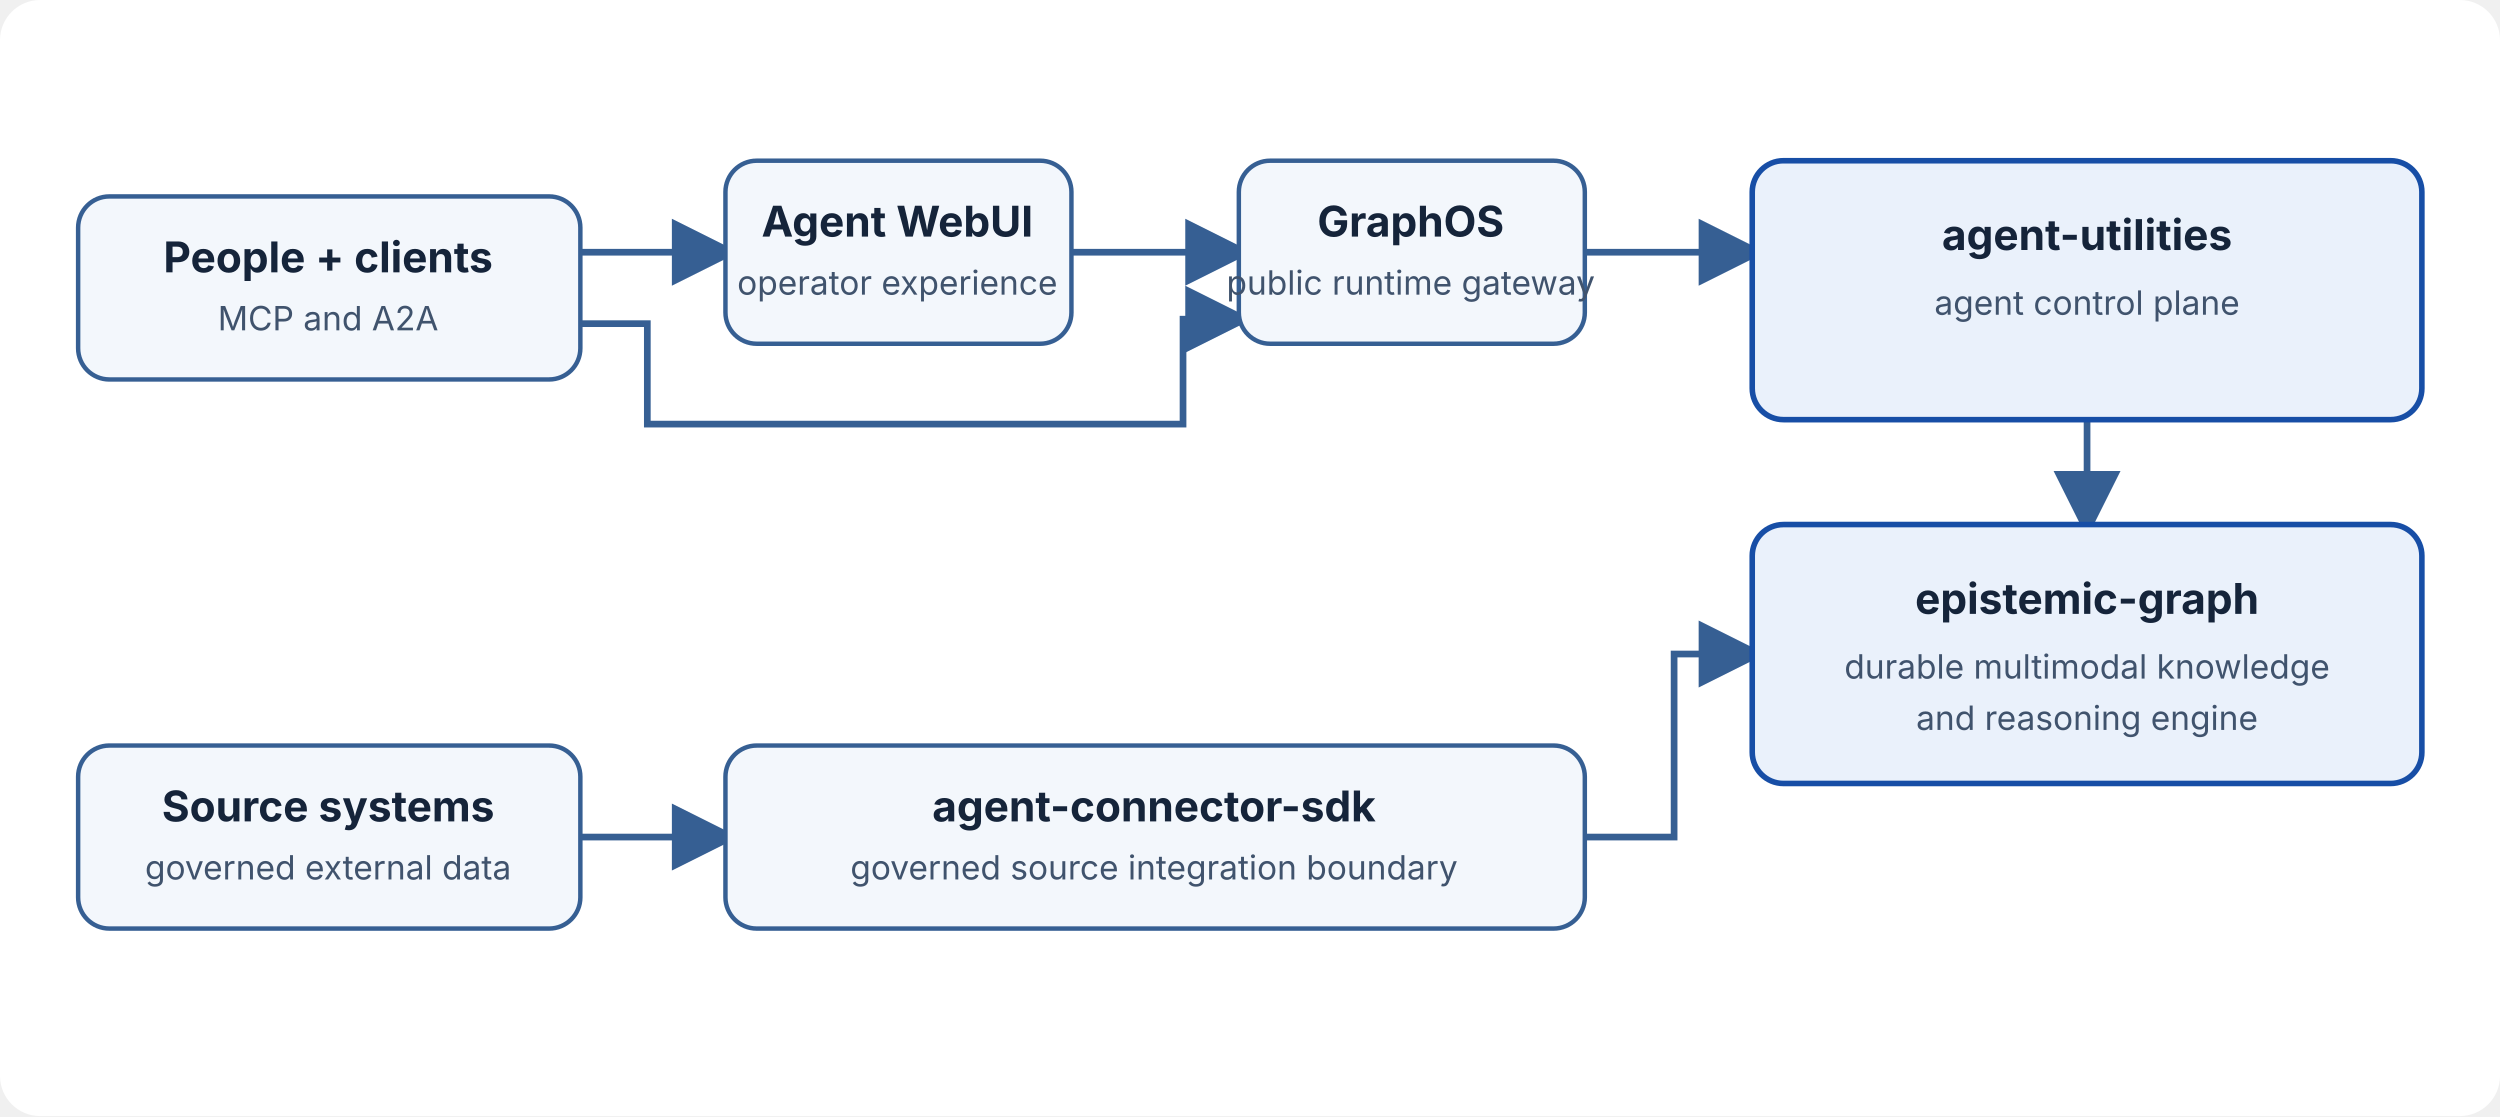
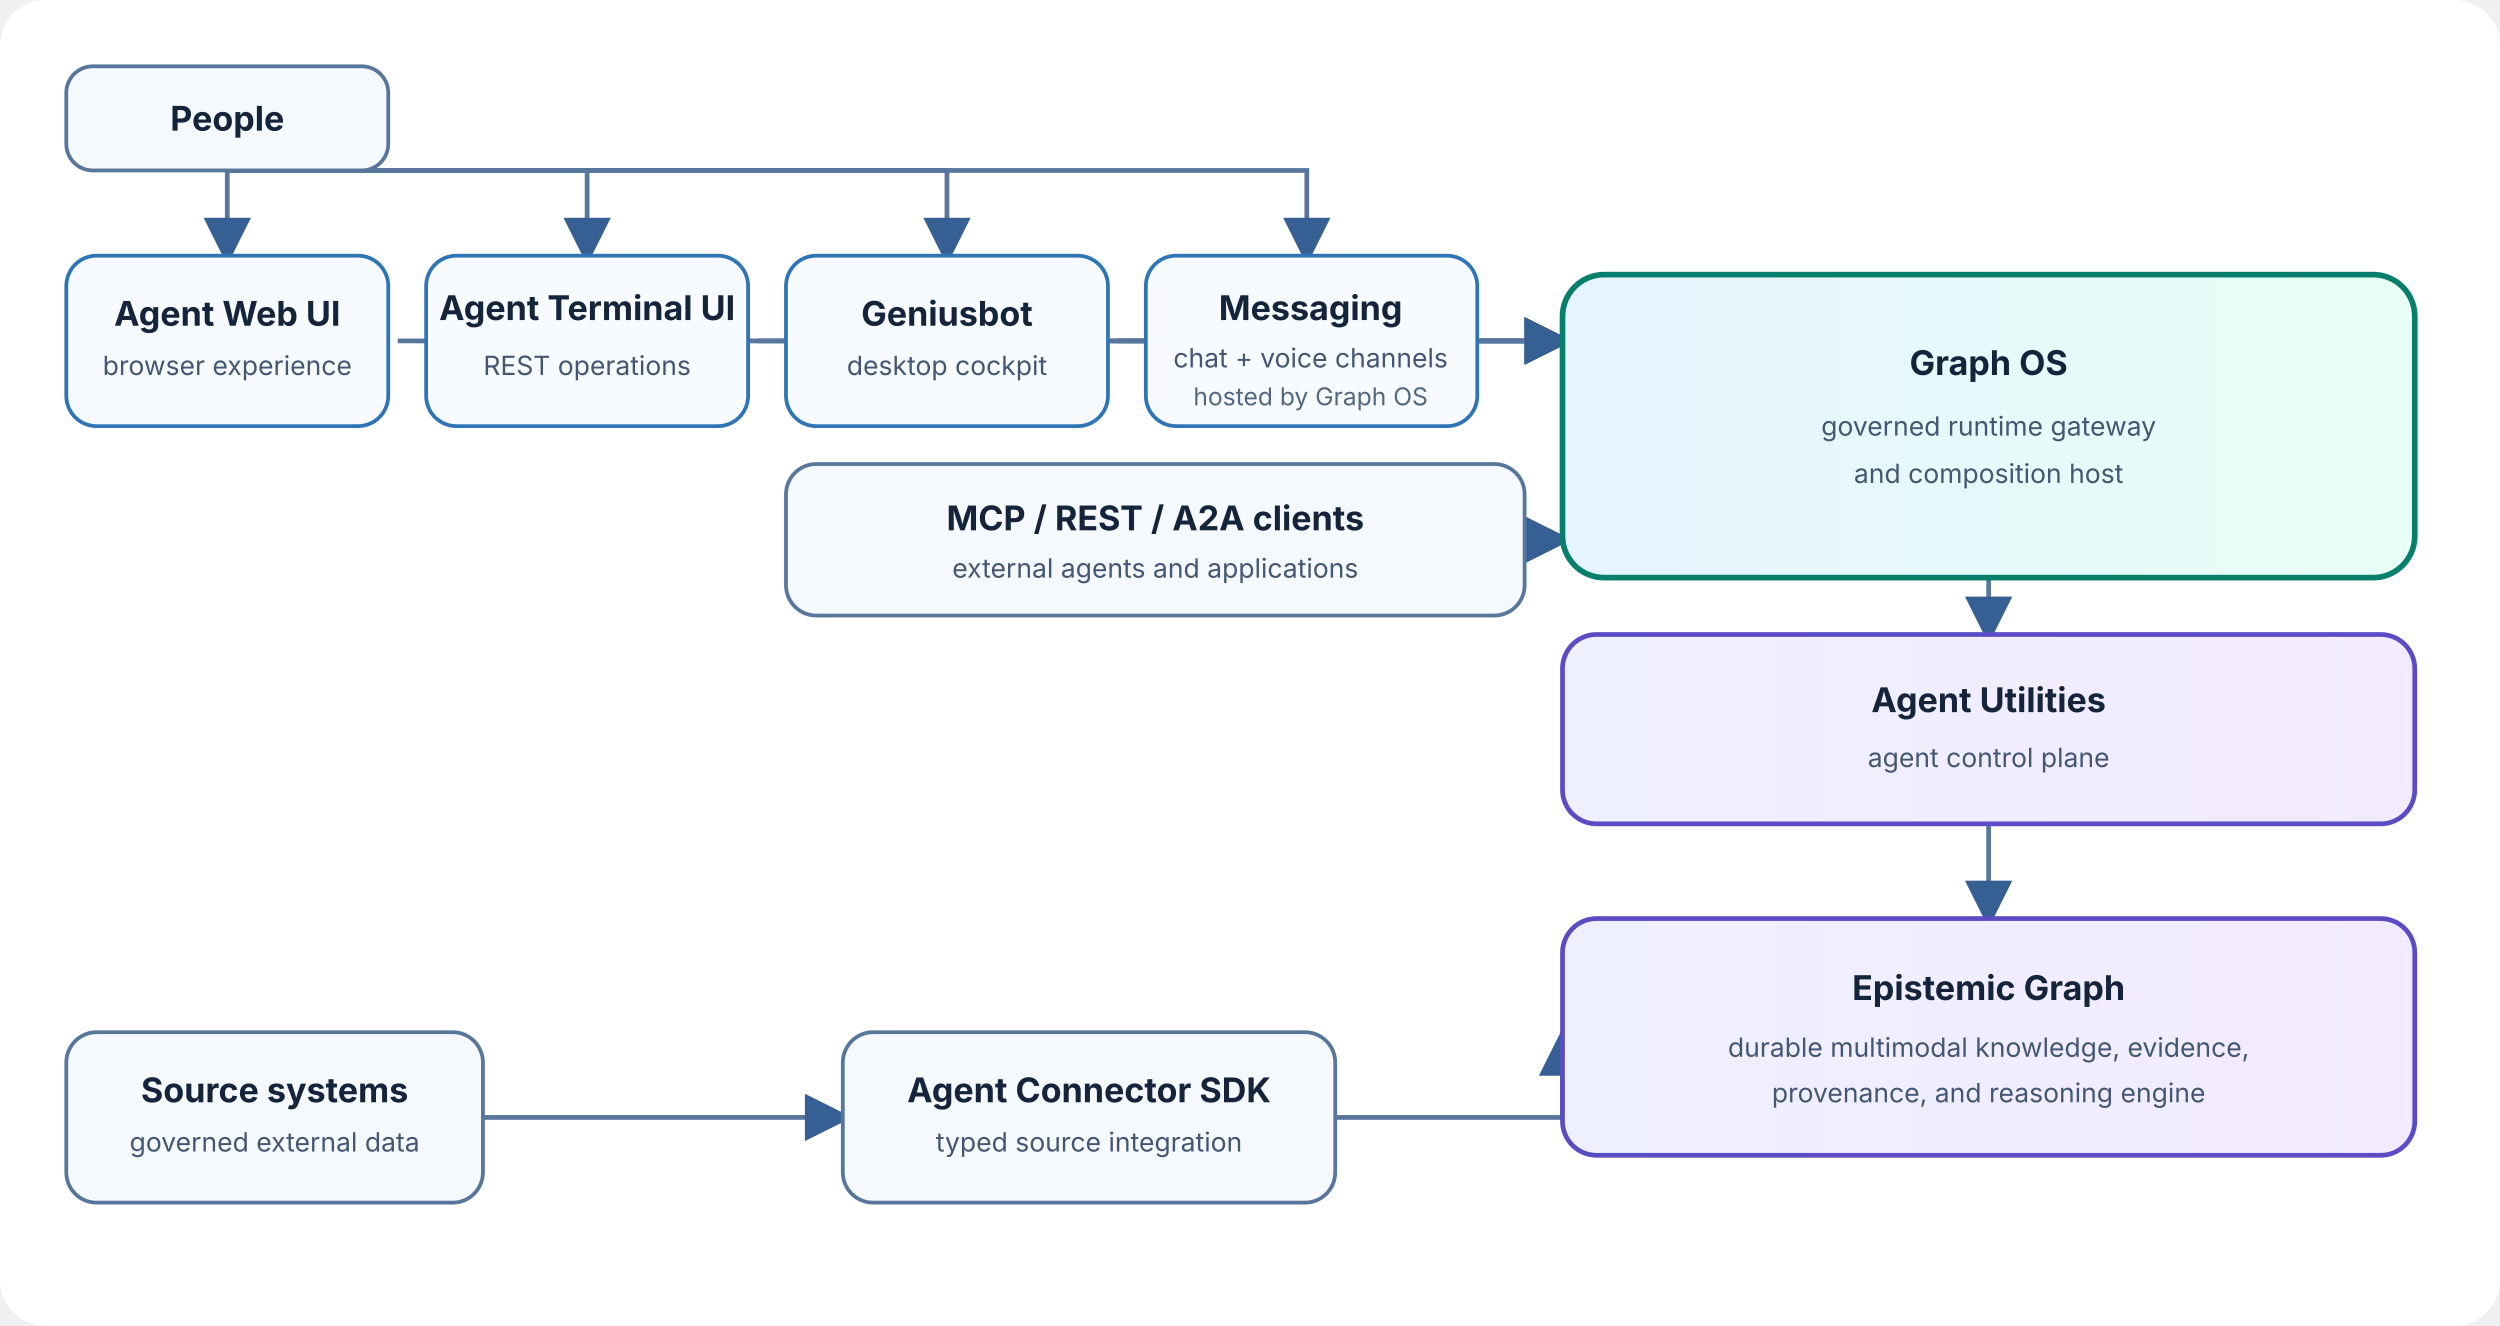
- <svg xmlns="http://www.w3.org/2000/svg" viewBox="0 0 1120 500" role="img" aria-labelledby="diagram-title diagram-description">
+ <svg xmlns="http://www.w3.org/2000/svg" viewBox="0 0 1320 700" role="img" aria-labelledby="diagram-title diagram-description">
  <defs>
+     <linearGradient id="gateway" x1="0" x2="1">
+       <stop stop-color="#e5f4ff" />
+       <stop offset="1" stop-color="#e7fff5" />
+     </linearGradient>
+     <linearGradient id="core" x1="0" x2="1">
+       <stop stop-color="#eef0ff" />
+       <stop offset="1" stop-color="#f3eaff" />
+     </linearGradient>
    <marker id="arrow" markerWidth="10" markerHeight="10" refX="8" refY="5" orient="auto" markerUnits="strokeWidth">
      <path d="M0 0 10 5 0 10z" fill="#365f93" />
    </marker>
    <style>
-       .box{fill:#f3f7fc;stroke:#365f93;stroke-width:2}
-       .box-accent{fill:#eaf1fb;stroke:#174ea6;stroke-width:2.5}
-       .label{font:700 19px system-ui,-apple-system,Segoe UI,sans-serif;fill:#15243a;text-anchor:middle}
-       .role{font:15px system-ui,-apple-system,Segoe UI,sans-serif;fill:#40536d;text-anchor:middle}
-       .arrow{fill:none;stroke:#365f93;stroke-width:3;marker-end:url(#arrow)}
+       .bg{fill:#fff}.box{fill:#f5f8fc;stroke:#58769b;stroke-width:2}.entry{fill:#f7fbff;stroke:#2f75b5;stroke-width:2}.gateway{fill:url(#gateway);stroke:#087f6d;stroke-width:3}.core{fill:url(#core);stroke:#5b4cc4;stroke-width:2.5}.label{font:700 18px system-ui,-apple-system,Segoe UI,sans-serif;fill:#14243b;text-anchor:middle}.role{font:14px system-ui,-apple-system,Segoe UI,sans-serif;fill:#435773;text-anchor:middle}.small{font:13px system-ui,-apple-system,Segoe UI,sans-serif;fill:#526780;text-anchor:middle}.arrow{fill:none;stroke:#58769b;stroke-width:2.5;marker-end:url(#arrow)}
+       @media(prefers-color-scheme:dark){.bg{fill:#0f1725}.box,.entry{fill:#172338}.label{fill:#f3f7ff}.role,.small{fill:#c5d2e3}}
    </style>
  </defs>
-   <rect width="1120" height="500" rx="18" fill="#fff" />
+   <rect class="bg" width="1320" height="700" rx="24" />
  <g class="arrow">
-     <path d="M260 113H325" />
-     <path d="M260 145H290V190H530V143H555" />
-     <path d="M480 113H555" />
-     <path d="M710 113H785" />
-     <path d="M935 188V235" />
-     <path d="M260 375H325" />
-     <path d="M710 375H750V293H785" />
+     <path d="M120 90V135" />
+     <path d="M120 90H310V135" />
+     <path d="M120 90H500V135" />
+     <path d="M120 90H690V135" />
+     <path d="M210 180H825" />
+     <path d="M400 180H825" />
+     <path d="M590 180H825" />
+     <path d="M780 180H825" />
+     <path d="M610 285H825" />
+     <path d="M1050 305V335" />
+     <path d="M1050 435V485" />
+     <path d="M255 590H445" />
+     <path d="M705 590H825V548" />
  </g>
  <g>
-     <rect class="box" x="35" y="88" width="225" height="82" rx="14" />
-     <text class="label" x="147" y="122">People + clients</text>
-     <text class="role" x="147" y="148">MCP and A2A</text>
-     <rect class="box" x="325" y="72" width="155" height="82" rx="14" />
-     <text class="label" x="402" y="106">Agent WebUI</text>
-     <text class="role" x="402" y="132">operator experience</text>
-     <rect class="box" x="555" y="72" width="155" height="82" rx="14" />
-     <text class="label" x="632" y="106">GraphOS</text>
-     <text class="role" x="632" y="132">public runtime gateway</text>
-     <rect class="box-accent" x="785" y="72" width="300" height="116" rx="14" />
-     <text class="label" x="935" y="112">agent-utilities</text>
-     <text class="role" x="935" y="141">agent control plane</text>
-     <rect class="box-accent" x="785" y="235" width="300" height="116" rx="14" />
-     <text class="label" x="935" y="275">epistemic-graph</text>
-     <text class="role" x="935" y="304">durable multimodal knowledge</text>
-     <text class="role" x="935" y="327">and reasoning engine</text>
-     <rect class="box" x="35" y="334" width="225" height="82" rx="14" />
-     <text class="label" x="147" y="368">Source systems</text>
-     <text class="role" x="147" y="394">governed external data</text>
-     <rect class="box" x="325" y="334" width="385" height="82" rx="14" />
-     <text class="label" x="517" y="368">agent-connector-sdk</text>
-     <text class="role" x="517" y="394">governed source integration boundary</text>
+     <rect class="box" x="35" y="35" width="170" height="55" rx="14" />
+     <text class="label" x="120" y="69">People</text>
+     <rect class="entry" x="35" y="135" width="170" height="90" rx="16" />
+     <text class="label" x="120" y="172">Agent Web UI</text>
+     <text class="role" x="120" y="198">browser experience</text>
+     <rect class="entry" x="225" y="135" width="170" height="90" rx="16" />
+     <text class="label" x="310" y="169">Agent Terminal UI</text>
+     <text class="role" x="310" y="198">REST operations</text>
+     <rect class="entry" x="415" y="135" width="170" height="90" rx="16" />
+     <text class="label" x="500" y="172">Geniusbot</text>
+     <text class="role" x="500" y="198">desktop cockpit</text>
+     <rect class="entry" x="605" y="135" width="175" height="90" rx="16" />
+     <text class="label" x="692" y="169">Messaging</text>
+     <text class="role" x="692" y="194">chat + voice channels</text>
+     <text class="small" x="692" y="214">hosted by Graph OS</text>
+     <rect class="box" x="415" y="245" width="390" height="80" rx="16" />
+     <text class="label" x="610" y="280">MCP / REST / A2A clients</text>
+     <text class="role" x="610" y="305">external agents and applications</text>
+     <rect class="gateway" x="825" y="145" width="450" height="160" rx="22" />
+     <text class="label" x="1050" y="198">Graph OS</text>
+     <text class="role" x="1050" y="230">governed runtime gateway</text>
+     <text class="role" x="1050" y="255">and composition host</text>
+     <rect class="core" x="825" y="335" width="450" height="100" rx="18" />
+     <text class="label" x="1050" y="376">Agent Utilities</text>
+     <text class="role" x="1050" y="405">agent control plane</text>
+     <rect class="core" x="825" y="485" width="450" height="125" rx="18" />
+     <text class="label" x="1050" y="528">Epistemic Graph</text>
+     <text class="role" x="1050" y="558">durable multimodal knowledge, evidence,</text>
+     <text class="role" x="1050" y="582">provenance, and reasoning engine</text>
+     <rect class="box" x="35" y="545" width="220" height="90" rx="16" />
+     <text class="label" x="145" y="582">Source systems</text>
+     <text class="role" x="145" y="608">governed external data</text>
+     <rect class="box" x="445" y="545" width="260" height="90" rx="16" />
+     <text class="label" x="575" y="582">Agent Connector SDK</text>
+     <text class="role" x="575" y="608">typed source integration</text>
  </g>
</svg>
